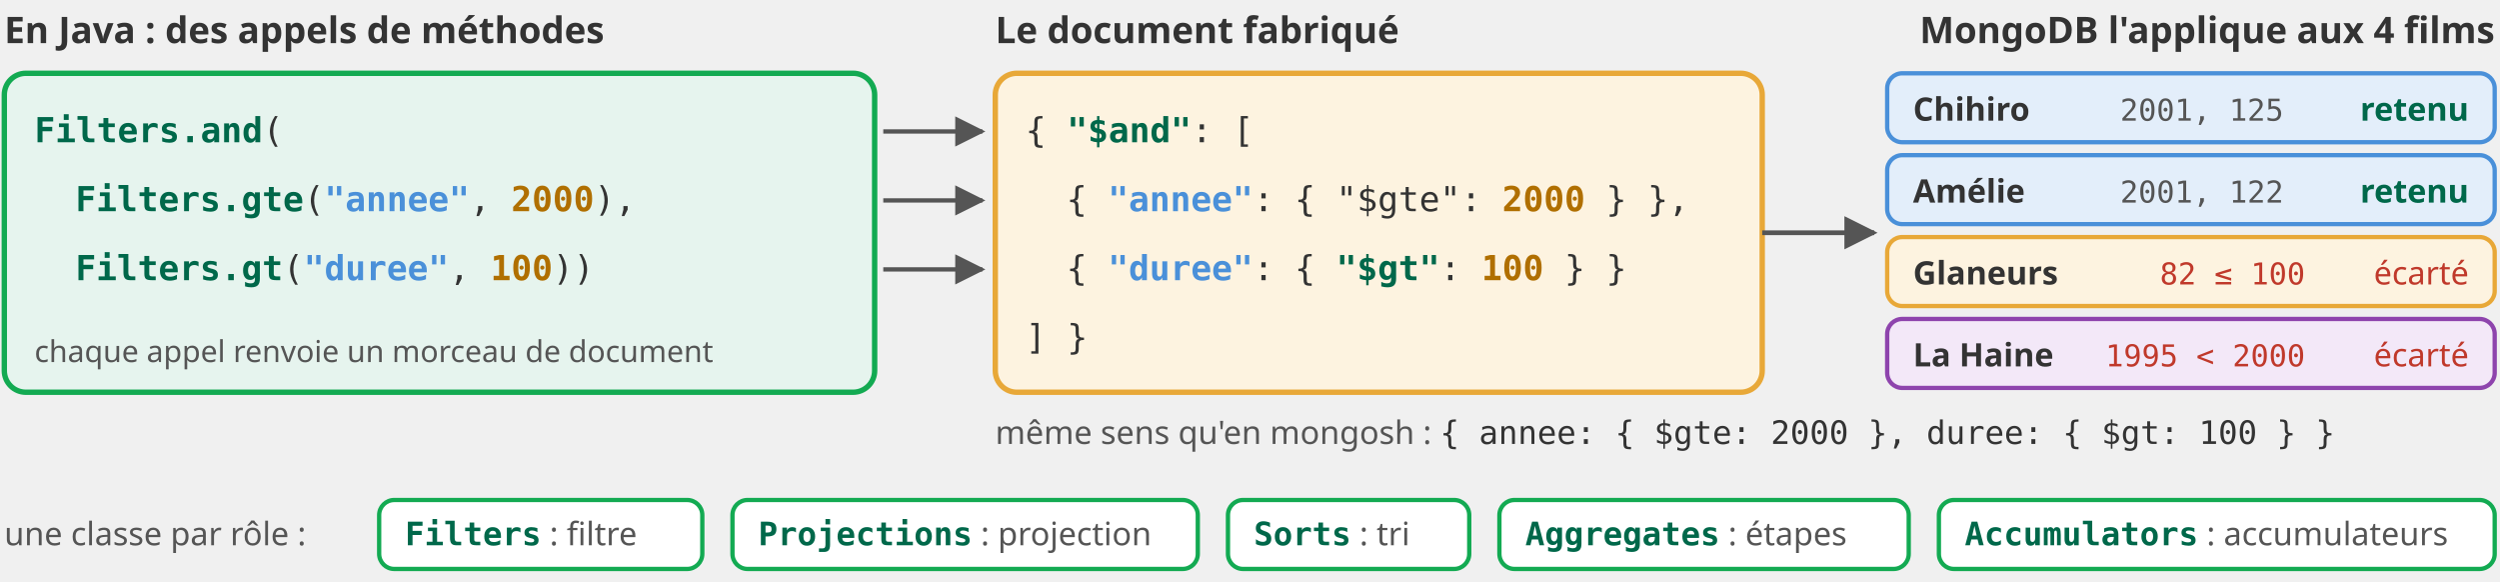
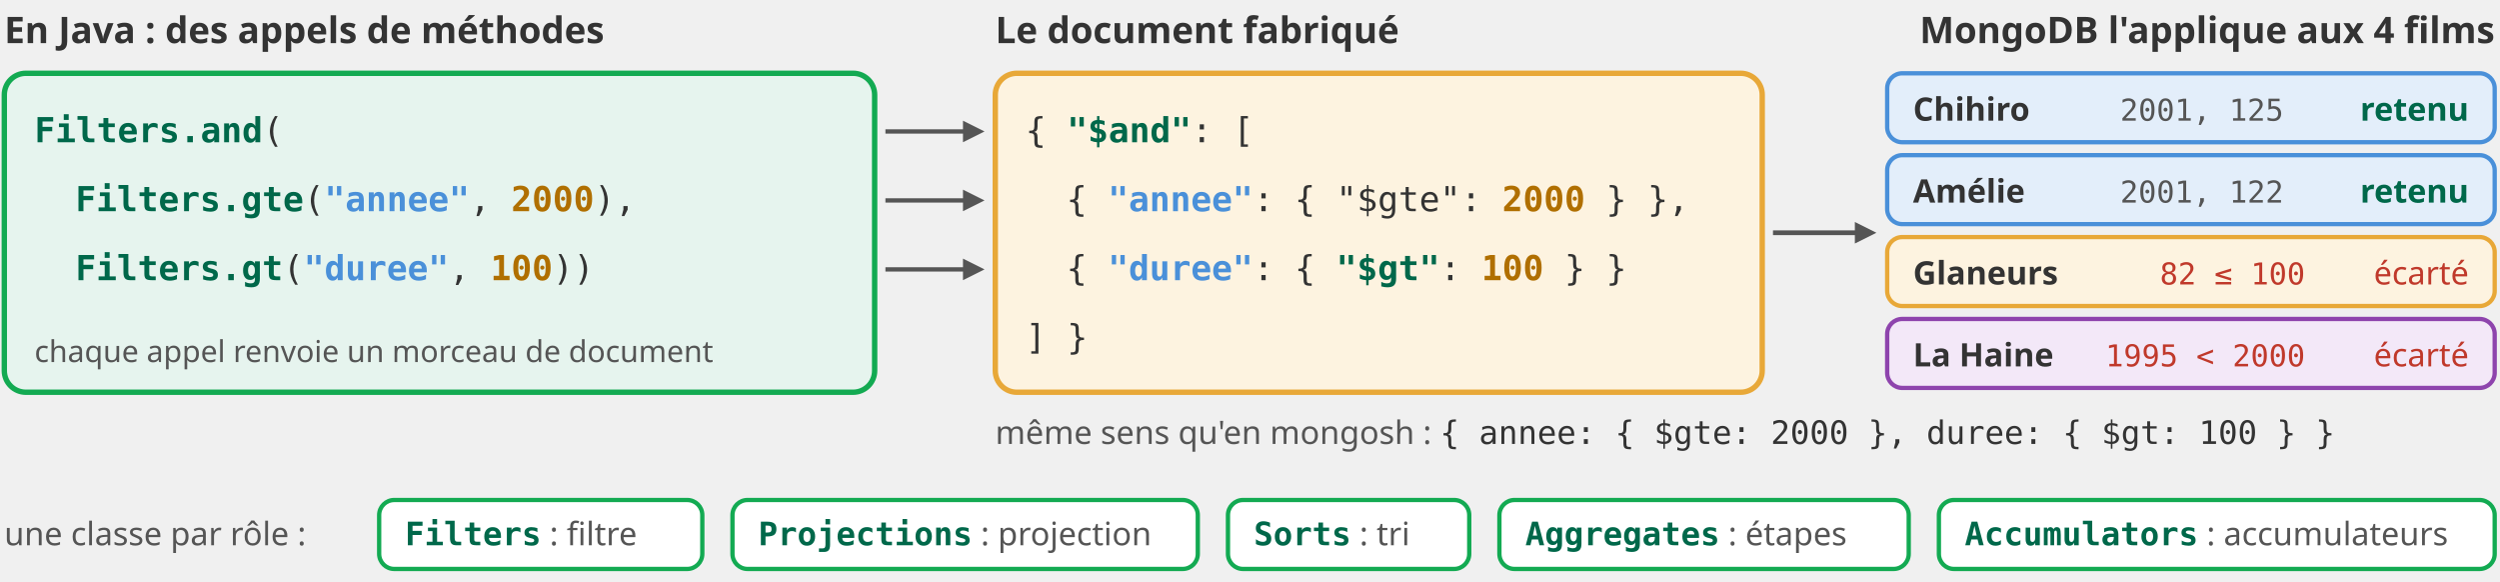
<svg xmlns="http://www.w3.org/2000/svg" viewBox="0 0 1160 270" font-family="sans-serif" role="img" aria-labelledby="t">
  <defs>
-     <marker id="fl" viewBox="0 0 10 10" refX="9" refY="5" markerWidth="7" markerHeight="7" orient="auto">
+     <marker id="fl" viewBox="0 0 10 10" refX="5" refY="5" markerWidth="10" markerHeight="10" markerUnits="userSpaceOnUse" orient="auto-start-reverse">
      <path d="M0,0 L10,5 L0,10 z" fill="#555" />
    </marker>
  </defs>
  <g font-size="17" font-weight="bold" fill="#333">
    <text x="2" y="20">En Java : des appels de méthodes</text>
    <text x="462" y="20">Le document fabriqué</text>
    <text x="1158" y="20" text-anchor="end">MongoDB l'applique aux 4 films</text>
  </g>
  <rect x="2" y="34" width="404" height="148" rx="10" fill="#e6f4ee" stroke="#13aa52" stroke-width="2.5" />
  <g font-family="monospace" font-size="16" fill="#333">
    <text x="16" y="66">
      <tspan fill="#00684a" font-weight="bold">Filters.and</tspan>(</text>
    <text x="35" y="98">
      <tspan fill="#00684a" font-weight="bold">Filters.gte</tspan>(<tspan fill="#4a90d9" font-weight="bold">"annee"</tspan>, <tspan fill="#b06f00" font-weight="bold">2000</tspan>),</text>
    <text x="35" y="130">
      <tspan fill="#00684a" font-weight="bold">Filters.gt</tspan>(<tspan fill="#4a90d9" font-weight="bold">"duree"</tspan>, <tspan fill="#b06f00" font-weight="bold">100</tspan>))</text>
  </g>
  <text x="16" y="168" font-size="14" fill="#555">chaque appel renvoie un morceau de document</text>
  <g stroke="#555" stroke-width="2" marker-end="url(#fl)">
-     <line x1="410" y1="61" x2="456" y2="61" />
-     <line x1="410" y1="93" x2="456" y2="93" />
-     <line x1="410" y1="125" x2="456" y2="125" />
+     <line x1="411" y1="61" x2="452" y2="61" />
+     <line x1="411" y1="93" x2="452" y2="93" />
+     <line x1="411" y1="125" x2="452" y2="125" />
  </g>
  <rect x="462" y="34" width="356" height="148" rx="10" fill="#fdf3e0" stroke="#e8a838" stroke-width="2.5" />
  <g font-family="monospace" font-size="16" fill="#333">
    <text x="476" y="66">{ <tspan fill="#00684a" font-weight="bold">"$and"</tspan>: [</text>
    <text x="495" y="98">{ <tspan fill="#4a90d9" font-weight="bold">"annee"</tspan>: { "$gte": <tspan fill="#b06f00" font-weight="bold">2000</tspan> } },</text>
    <text x="495" y="130">{ <tspan fill="#4a90d9" font-weight="bold">"duree"</tspan>: { <tspan fill="#00684a" font-weight="bold">"$gt"</tspan>: <tspan fill="#b06f00" font-weight="bold">100</tspan> } }</text>
    <text x="476" y="162">] }</text>
  </g>
-   <line x1="818" y1="108" x2="870" y2="108" stroke="#555" stroke-width="2.2" marker-end="url(#fl)" />
+   <line x1="823" y1="108" x2="866" y2="108" stroke="#555" stroke-width="2.2" marker-end="url(#fl)" />
  <g font-size="15">
    <rect x="876" y="34" width="282" height="32" rx="7" fill="#e3eefa" stroke="#4a90d9" stroke-width="2" />
    <text x="888" y="56" font-weight="bold" fill="#333">Chihiro</text>
    <text x="1060" y="56" font-family="monospace" font-size="14" fill="#555" text-anchor="end">2001, 125</text>
    <text x="1146" y="56" font-weight="bold" fill="#00684a" text-anchor="end">retenu</text>
    <rect x="876" y="72" width="282" height="32" rx="7" fill="#e3eefa" stroke="#4a90d9" stroke-width="2" />
    <text x="888" y="94" font-weight="bold" fill="#333">Amélie</text>
    <text x="1060" y="94" font-family="monospace" font-size="14" fill="#555" text-anchor="end">2001, 122</text>
    <text x="1146" y="94" font-weight="bold" fill="#00684a" text-anchor="end">retenu</text>
    <rect x="876" y="110" width="282" height="32" rx="7" fill="#fdf3e0" stroke="#e8a838" stroke-width="2" />
    <text x="888" y="132" font-weight="bold" fill="#333">Glaneurs</text>
    <text x="1070" y="132" font-family="monospace" font-size="14" fill="#c0392b" text-anchor="end">82 ≤ 100</text>
    <text x="1146" y="132" fill="#c0392b" text-anchor="end">écarté</text>
    <rect x="876" y="148" width="282" height="32" rx="7" fill="#f3e8f8" stroke="#8e44ad" stroke-width="2" />
    <text x="888" y="170" font-weight="bold" fill="#333">La Haine</text>
    <text x="1070" y="170" font-family="monospace" font-size="14" fill="#c0392b" text-anchor="end">1995 &lt; 2000</text>
    <text x="1146" y="170" fill="#c0392b" text-anchor="end">écarté</text>
  </g>
  <text x="462" y="206" font-size="15" fill="#555">même sens qu'en mongosh : <tspan font-family="monospace" fill="#333">{ annee: { $gte: 2000 }, duree: { $gt: 100 } }</tspan>
  </text>
  <text x="2" y="253" font-size="15" fill="#555">une classe par rôle :</text>
  <g font-size="15">
    <rect x="176" y="232" width="150" height="32" rx="7" fill="#ffffff" stroke="#13aa52" stroke-width="2" />
    <text x="188" y="253" fill="#555">
      <tspan font-family="monospace" font-weight="bold" fill="#00684a">Filters</tspan> : filtre</text>
    <rect x="340" y="232" width="216" height="32" rx="7" fill="#ffffff" stroke="#13aa52" stroke-width="2" />
    <text x="352" y="253" fill="#555">
      <tspan font-family="monospace" font-weight="bold" fill="#00684a">Projections</tspan> : projection</text>
    <rect x="570" y="232" width="112" height="32" rx="7" fill="#ffffff" stroke="#13aa52" stroke-width="2" />
    <text x="582" y="253" fill="#555">
      <tspan font-family="monospace" font-weight="bold" fill="#00684a">Sorts</tspan> : tri</text>
    <rect x="696" y="232" width="190" height="32" rx="7" fill="#ffffff" stroke="#13aa52" stroke-width="2" />
    <text x="708" y="253" fill="#555">
      <tspan font-family="monospace" font-weight="bold" fill="#00684a">Aggregates</tspan> : étapes</text>
    <rect x="900" y="232" width="258" height="32" rx="7" fill="#ffffff" stroke="#13aa52" stroke-width="2" />
    <text x="912" y="253" fill="#555">
      <tspan font-family="monospace" font-weight="bold" fill="#00684a">Accumulators</tspan> : accumulateurs</text>
  </g>
</svg>
